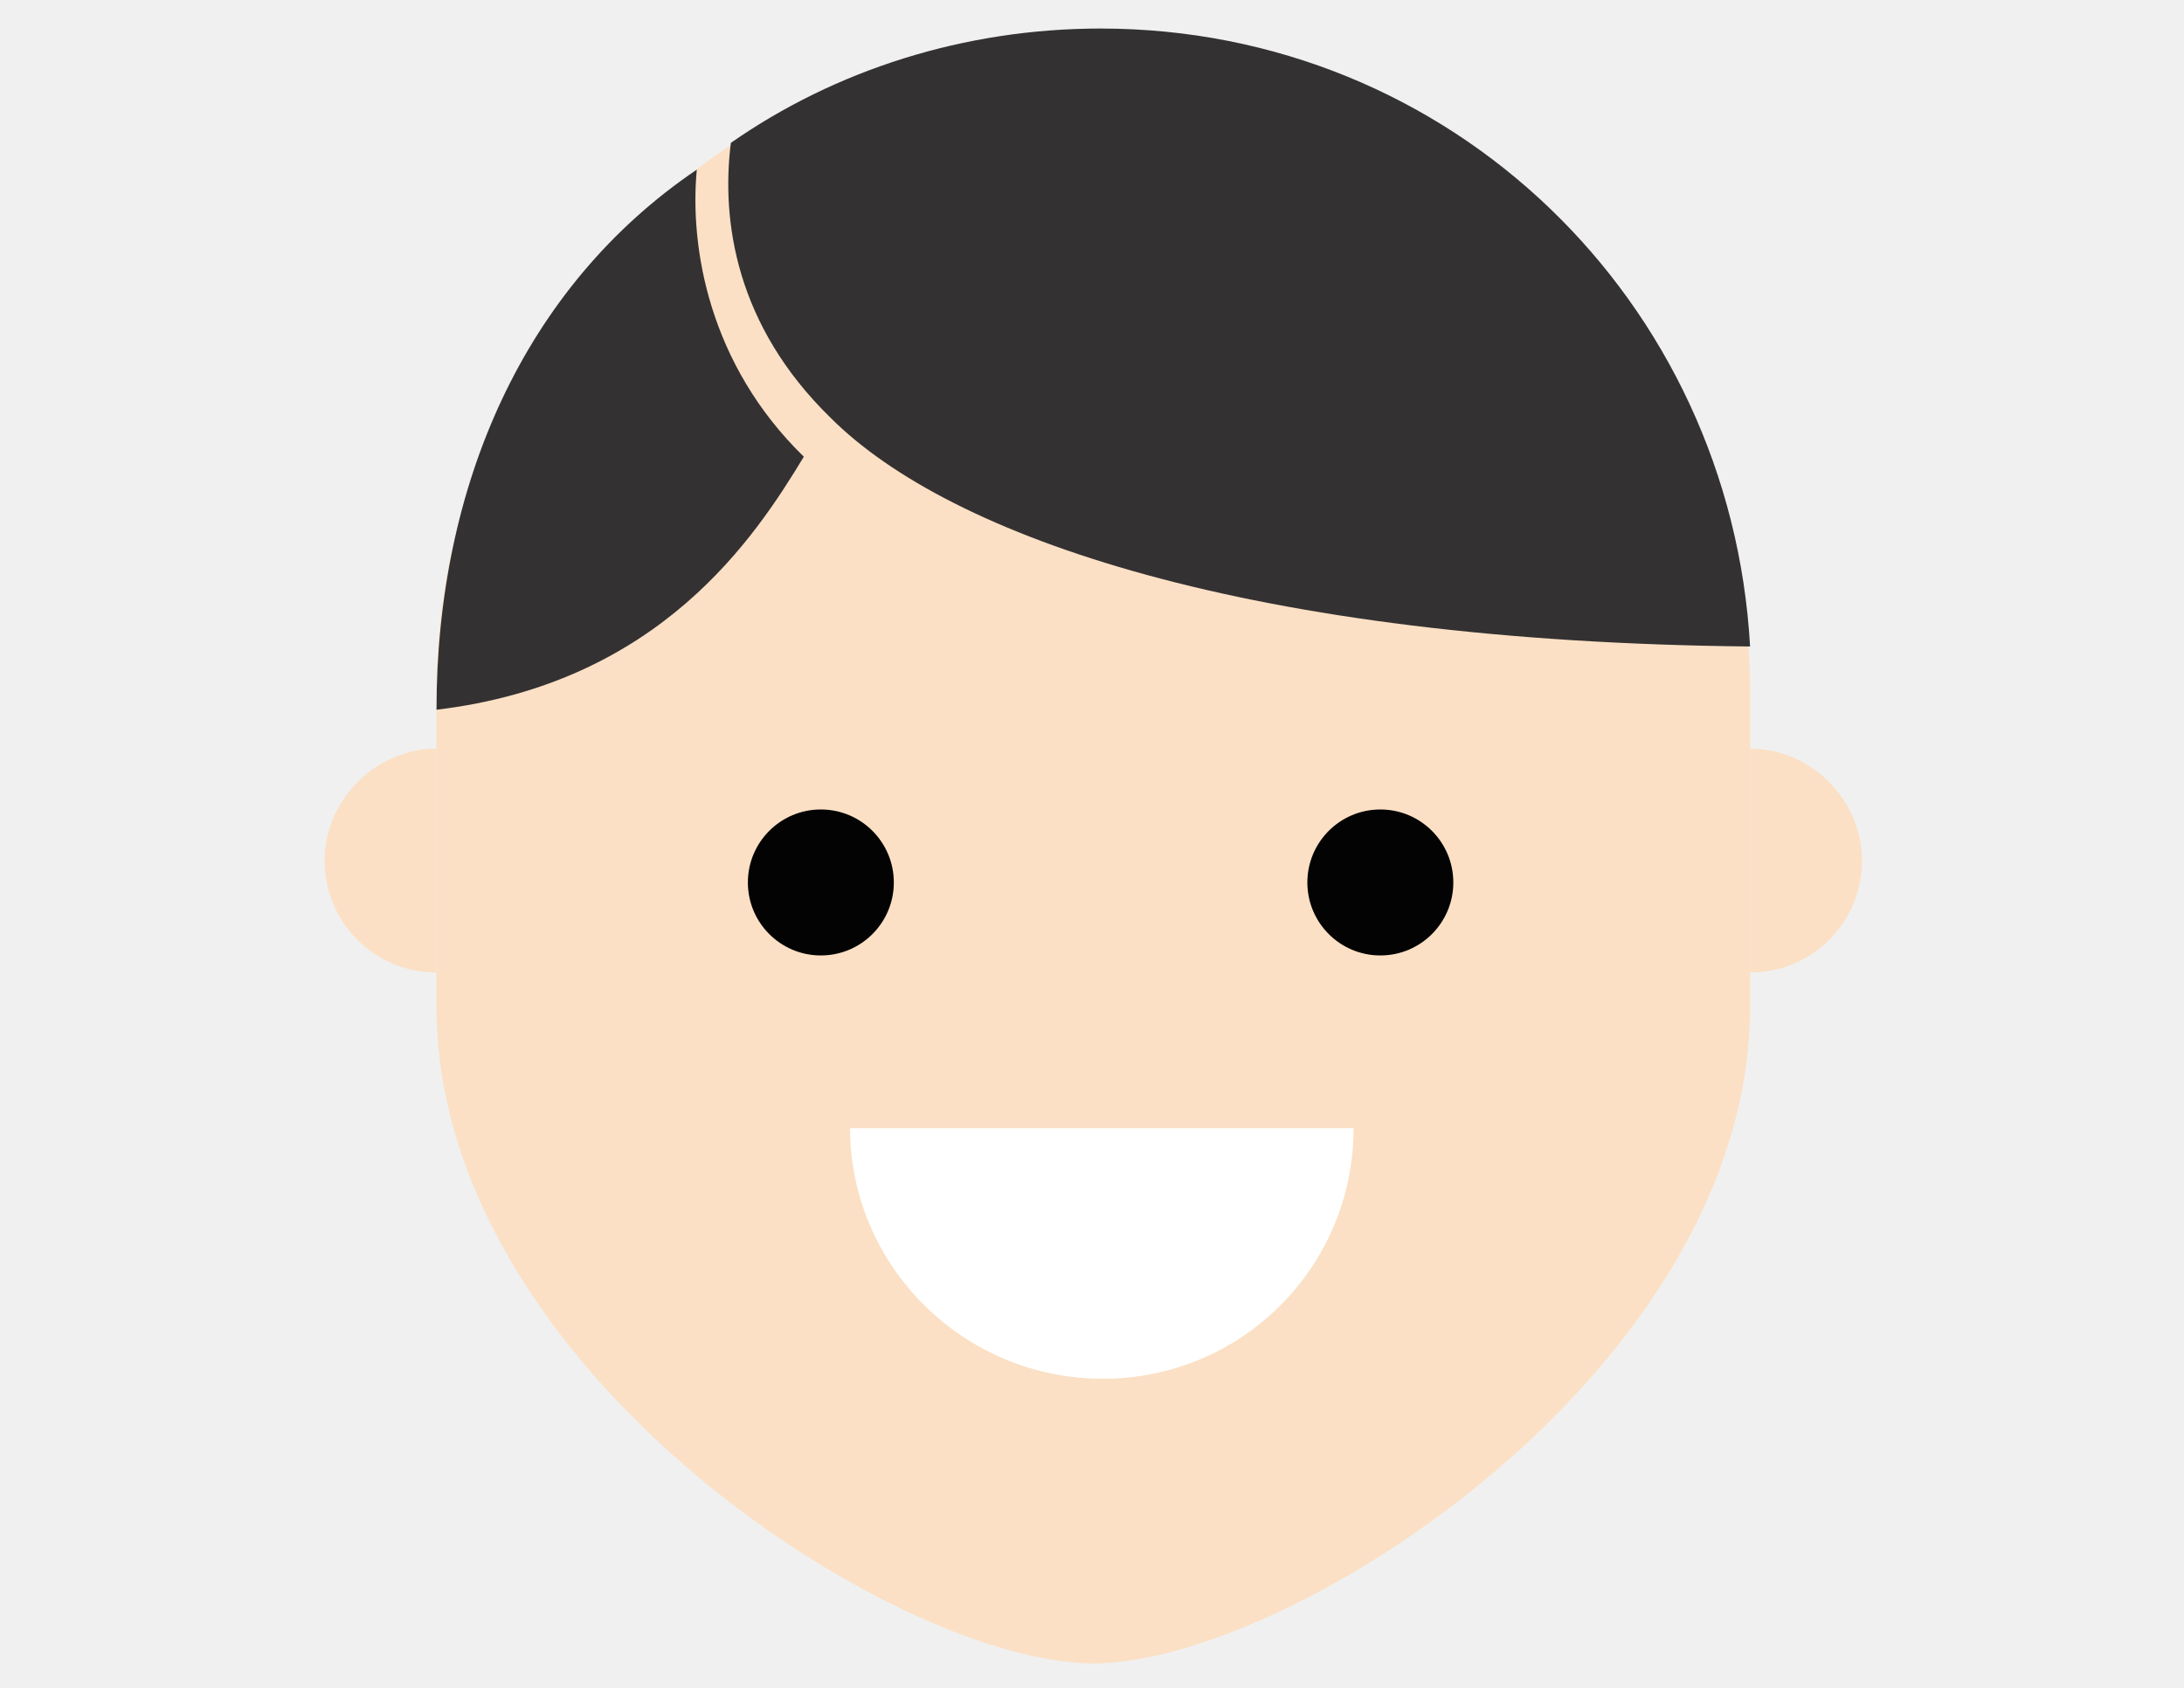
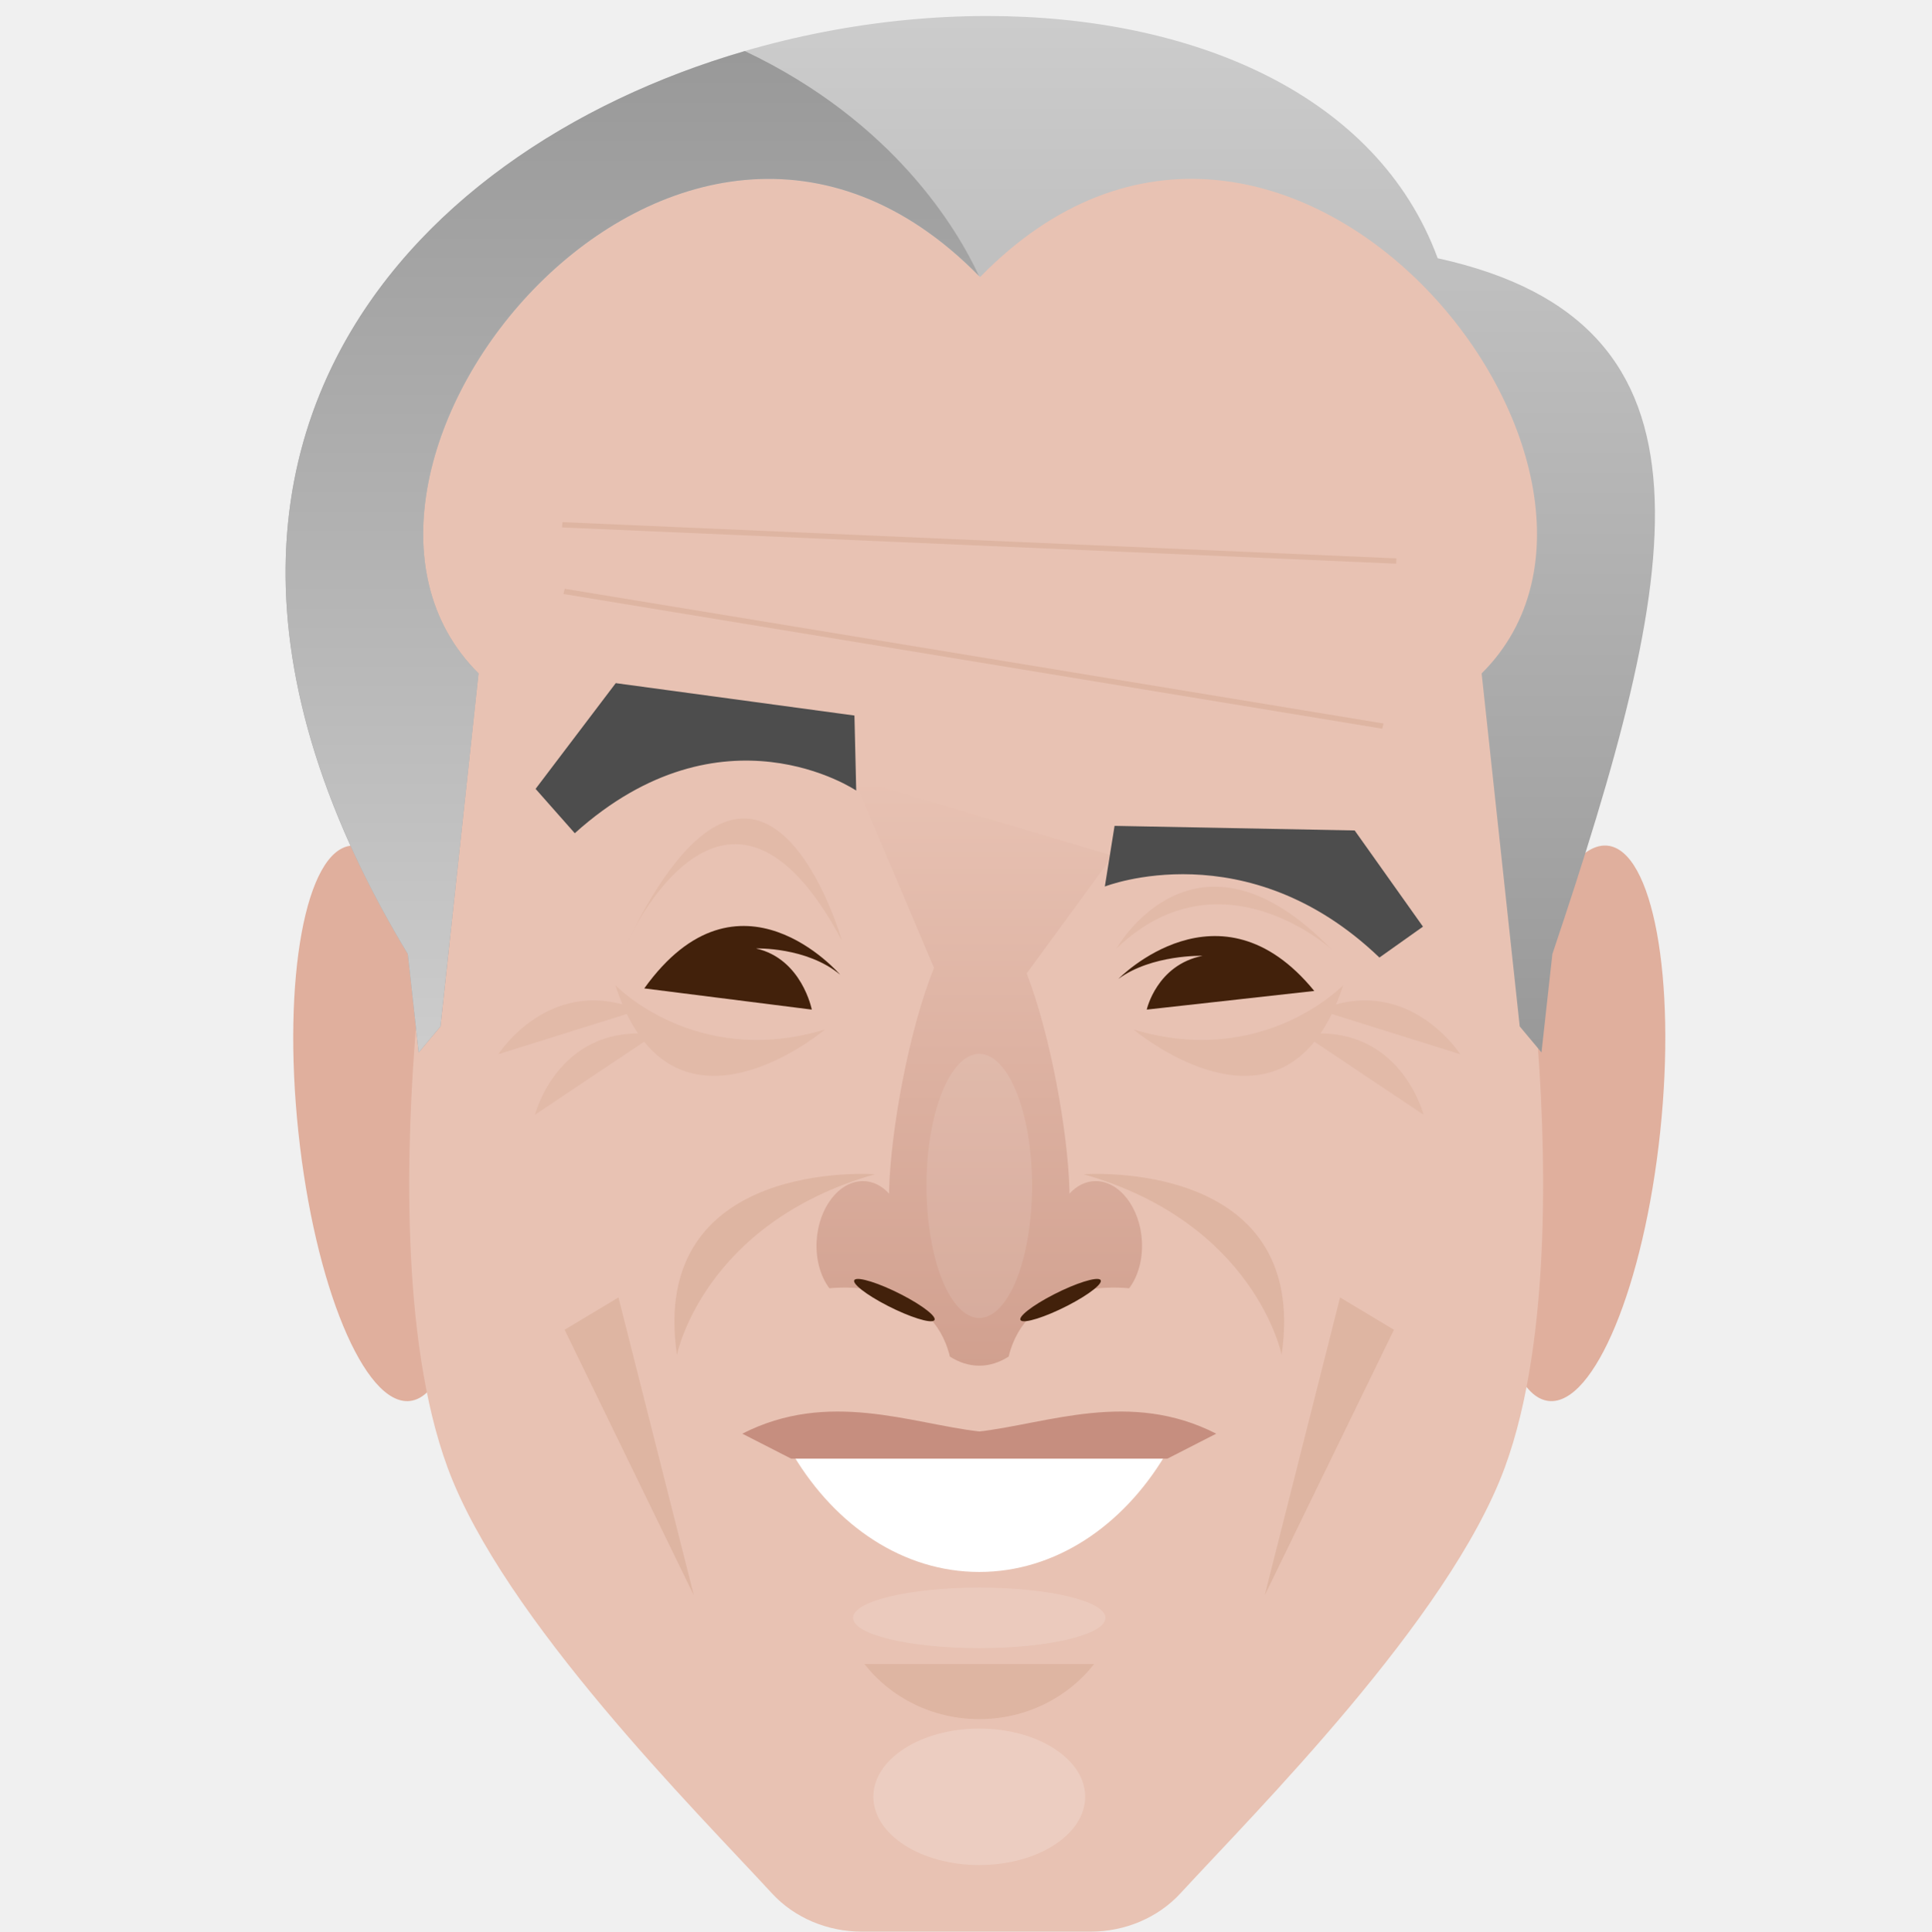
- <svg xmlns="http://www.w3.org/2000/svg" version="1.1" id="Layer_1" x="0px" y="0px" width="792px" height="612px" viewBox="0 0 792 612" enable-background="new 0 0 792 612" xml:space="preserve">
-   <g>
-     <path fill="#FBE0C5" d="M634.646,259.991v91.742v13.231c0,131.438-166.721,238.177-238.174,238.177   S158.296,496.401,158.296,364.964V259.991v-8.82c0-131.439,106.739-238.176,238.176-238.176   c131.436,0,238.174,106.737,238.174,238.176V259.991z" />
-     <path fill="#343132" d="M301.201,151.489c43.225,43.223,151.728,81.157,333.445,82.919   C627.589,109.146,526.146,10.348,399.117,10.348c-49.398,0-96.152,14.996-134.083,41.461   C261.506,80.036,266.799,117.968,301.201,151.489" />
-     <path fill="#343132" d="M291.499,165.603c-34.404-33.521-41.461-75.864-38.814-104.091   c-62.632,42.342-94.388,114.677-94.388,195.833C239.452,247.64,273.855,194.712,291.499,165.603z" />
-     <path fill="#FBE0C5" d="M158.296,352.613c-22.935,0-40.578-18.524-40.578-40.576c0-22.052,18.524-40.58,40.578-40.58" />
-     <path fill="#FBE0C5" d="M634.646,352.613c22.937,0,40.58-18.524,40.58-40.576c0-22.052-18.527-40.58-40.58-40.58V352.613z" />
-     <circle fill="#030303" cx="297.672" cy="319.976" r="26.464" />
-     <circle fill="#030303" cx="500.563" cy="319.976" r="26.464" />
-     <g>
-       <path fill="#FFFFFF" d="M400.001,499.929c50.281,0,90.857-40.576,90.857-90.857H308.258    C308.258,458.472,348.836,499.929,400.001,499.929z" />
-     </g>
+ <svg xmlns="http://www.w3.org/2000/svg" xmlns:xlink="http://www.w3.org/1999/xlink" version="1.1" id="Layer_1" x="0px" y="0px" viewBox="0 0 283.465 283.465" style="enable-background:new 0 0 283.465 283.465;" xml:space="preserve">
+   <defs id="defs303">
+     <defs id="defs5">
+       <rect height="283.465" width="283.465" y="0" id="SVGID_1_" />
+     </defs>
+     <clipPath id="SVGID_2_">
+       <use id="use9" style="overflow:visible;" xlink:href="#SVGID_1_" />
+     </clipPath>
+   </defs>
+   <g clip-path="url(#SVGID_2_)" id="g26" transform="matrix(1.303457,0,0,1.303457,-45.17973,-2.278396)">
+     <defs id="defs28">
+       <rect x="0" height="283.465" width="283.465" y="0" id="SVGID_6_" />
+     </defs>
+     <clipPath id="SVGID_7_">
+       <use height="100%" width="100%" y="0" x="0" id="use32" style="overflow:visible" xlink:href="#SVGID_6_" />
+     </clipPath>
+     <path clip-path="url(#SVGID_7_)" id="path34" d="M 86.726,127.267 C 84.897,110 79.281,96.439 74.181,96.979 c -5.1,0.541 -7.752,14.977 -5.923,32.245 1.828,17.268 7.445,30.828 12.545,30.288 5.1,-0.54 7.752,-14.976 5.923,-32.245" style="fill:#e0af9d" />
+     <path clip-path="url(#SVGID_7_)" id="path36" d="M 203.145,127.267 C 204.974,110 210.59,96.438 215.69,96.978 c 5.101,0.541 7.752,14.977 5.923,32.245 -1.827,17.268 -7.444,30.828 -12.545,30.288 -5.099,-0.539 -7.752,-14.975 -5.923,-32.244" style="fill:#e0af9d" />
+     <path clip-path="url(#SVGID_7_)" id="path38" d="m 211.606,67.753 c 0,-35.775 -29.85,-53.044 -66.671,-53.044 -36.821,0 -66.67,17.269 -66.67,53.044 0,7.751 3.373,48.095 3.283,49.152 -1.128,13.316 -1.881,35.47 3.52,50.123 6.284,17.051 28.133,38.805 36.51,47.918 2.523,2.746 6.231,4.322 10.135,4.322 l 12.524,0 0.698,0 12.525,0 c 3.904,0 7.612,-1.576 10.136,-4.322 8.377,-9.113 30.226,-30.867 36.51,-47.918 5.4,-14.652 4.647,-36.807 3.52,-50.123 -0.061,-0.707 3.98,-41.034 3.98,-49.152" style="fill:#e8c2b3" />
+     <path clip-path="url(#SVGID_7_)" id="path40" d="m 124.018,165.641 c 4.787,7.971 12.374,13.122 20.918,13.122 8.543,0 16.13,-5.151 20.917,-13.122 l -41.835,0 z" style="fill:#ffffff" />
+     <g clip-path="url(#SVGID_7_)" id="g42" style="opacity:0.45">
+       <g id="g44">
+         <defs id="defs46">
+           <rect height="6.208" width="25.874" y="189.125" x="131.999" id="SVGID_8_" />
+         </defs>
+         <clipPath id="SVGID_9_">
+           <use height="100%" width="100%" y="0" x="0" id="use50" style="overflow:visible" xlink:href="#SVGID_8_" />
+         </clipPath>
+         <path clip-path="url(#SVGID_9_)" id="path52" d="m 131.998,189.125 c 2.941,3.767 7.641,6.208 12.937,6.208 5.297,0 9.997,-2.441 12.938,-6.208 l -25.875,0 z" style="fill:#d3a58d" />
+       </g>
+     </g>
+     <g clip-path="url(#SVGID_7_)" id="g54" style="opacity:0.18">
+       <g id="g56">
+         <defs id="defs58">
+           <rect height="15.374" width="23.853" y="196.397" x="133.009" id="SVGID_10_" />
+         </defs>
+         <clipPath id="SVGID_11_">
+           <use height="100%" width="100%" y="0" x="0" id="use62" style="overflow:visible" xlink:href="#SVGID_10_" />
+         </clipPath>
+         <path clip-path="url(#SVGID_11_)" id="path64" d="m 156.862,204.084 c 0,-4.245 -5.34,-7.686 -11.926,-7.686 -6.587,0 -11.927,3.441 -11.927,7.686 0,4.245 5.34,7.688 11.927,7.688 6.586,-0.001 11.926,-3.443 11.926,-7.688" style="fill:#ffffff" />
+       </g>
+     </g>
+     <g clip-path="url(#SVGID_7_)" id="g66" style="opacity:0.45">
+       <g id="g68">
+         <defs id="defs70">
+           <rect height="33.557" width="14.554" y="147.852" x="177.077" id="SVGID_12_" />
+         </defs>
+         <clipPath id="SVGID_13_">
+           <use height="100%" width="100%" y="0" x="0" id="use74" style="overflow:visible" xlink:href="#SVGID_12_" />
+         </clipPath>
+         <polygon clip-path="url(#SVGID_13_)" id="polygon76" points="185.566,147.852 177.076,181.408 191.631,151.491 " style="fill:#d3a58d" />
+       </g>
+     </g>
+     <g clip-path="url(#SVGID_7_)" id="g78" style="opacity:0.45">
+       <g id="g80">
+         <defs id="defs82">
+           <rect height="33.557" width="14.554" y="147.852" x="98.241" id="SVGID_14_" />
+         </defs>
+         <clipPath id="SVGID_15_">
+           <use height="100%" width="100%" y="0" x="0" id="use86" style="overflow:visible" xlink:href="#SVGID_14_" />
+         </clipPath>
+         <polygon clip-path="url(#SVGID_15_)" id="polygon88" points="104.305,147.852 112.795,181.408 98.241,151.491 " style="fill:#d3a58d" />
+       </g>
+     </g>
+     <g clip-path="url(#SVGID_7_)" id="g90" style="opacity:0.45">
+       <g id="g92">
+         <defs id="defs94">
+           <rect height="20.382" width="22.575" y="133.939" x="110.604" id="SVGID_16_" />
+         </defs>
+         <clipPath id="SVGID_17_">
+           <use height="100%" width="100%" y="0" x="0" id="use98" style="overflow:visible" xlink:href="#SVGID_16_" />
+         </clipPath>
+         <path clip-path="url(#SVGID_17_)" id="path100" d="m 133.179,133.979 c 0,0 -25.525,-1.894 -22.291,20.342 0,0 2.941,-14.81 22.291,-20.342" style="fill:#d3a58d" />
+       </g>
+     </g>
+     <g clip-path="url(#SVGID_7_)" id="g102" style="opacity:0.45">
+       <g id="g104">
+         <defs id="defs106">
+           <rect height="20.382" width="22.573" y="133.939" x="156.693" id="SVGID_18_" />
+         </defs>
+         <clipPath id="SVGID_19_">
+           <use height="100%" width="100%" y="0" x="0" id="use110" style="overflow:visible" xlink:href="#SVGID_18_" />
+         </clipPath>
+         <path clip-path="url(#SVGID_19_)" id="path112" d="m 156.693,133.979 c 0,0 25.524,-1.894 22.291,20.342 0,0 -2.941,-14.81 -22.291,-20.342" style="fill:#d3a58d" />
+       </g>
+     </g>
+     <path clip-path="url(#SVGID_7_)" id="path114" d="m 107.211,113.05 18.864,2.387 c 0,0 -1.113,-5.721 -6.286,-6.886 0,0 5.7,-0.194 9.478,2.954 0.001,0 -11.394,-13.314 -22.056,1.545" style="fill:#42210b" />
+     <path clip-path="url(#SVGID_7_)" id="path116" d="m 182.66,113.338 -18.864,2.099 c 0,0 1.113,-5.031 6.286,-6.056 0,0 -5.7,-0.17 -9.478,2.599 0,-0.001 11.394,-11.71 22.056,1.358" style="fill:#42210b" />
+     <g clip-path="url(#SVGID_7_)" id="g118" style="opacity:0.28">
+       <g id="g120">
+         <defs id="defs122">
+           <rect height="13.964" width="24.2" y="93.915" x="105.275" id="SVGID_20_" />
+         </defs>
+         <clipPath id="SVGID_21_">
+           <use height="100%" width="100%" y="0" x="0" id="use126" style="overflow:visible" xlink:href="#SVGID_20_" />
+         </clipPath>
+         <path clip-path="url(#SVGID_21_)" id="path128" d="m 129.475,107.687 c 0,0 -8.835,-31.114 -24.2,0.192 0,-0.001 11.14,-24.776 24.2,-0.192" style="fill:#d3a58d" />
+       </g>
+     </g>
+     <g clip-path="url(#SVGID_7_)" id="g130" style="opacity:0.28">
+       <g id="g132">
+         <defs id="defs134">
+           <rect height="7.044" width="24.198" y="101.598" x="160.397" id="SVGID_22_" />
+         </defs>
+         <clipPath id="SVGID_23_">
+           <use height="100%" width="100%" y="0" x="0" id="use138" style="overflow:visible" xlink:href="#SVGID_22_" />
+         </clipPath>
+         <path clip-path="url(#SVGID_23_)" id="path140" d="m 160.396,108.545 c 0,0 8.835,-15.696 24.2,0.097 0.001,0 -12.484,-11.317 -24.2,-0.097" style="fill:#d3a58d" />
+       </g>
+     </g>
+   </g>
+   <g clip-path="url(#SVGID_2_)" id="g142" transform="matrix(1.303457,0,0,1.303457,-45.17973,-2.278396)">
+     <defs id="defs144">
+       <path d="m 139.842,110.749 c -2.857,7.03 -4.867,18.327 -5.056,24.93 -0.005,0.162 -0.006,0.323 -0.007,0.485 -0.801,-0.887 -1.822,-1.414 -2.949,-1.414 -2.687,0 -5.018,3.01 -5.211,6.795 -0.105,2.081 0.457,3.968 1.437,5.269 2.425,-0.219 11.576,-0.499 13.572,7.695 1.037,0.664 2.15,1.025 3.308,1.025 1.158,0 2.271,-0.361 3.309,-1.025 1.995,-8.194 11.146,-7.914 13.571,-7.695 0.98,-1.301 1.543,-3.188 1.437,-5.269 -0.192,-3.785 -2.523,-6.795 -5.21,-6.795 -1.128,0 -2.148,0.527 -2.949,1.414 -0.002,-0.162 -0.002,-0.323 -0.007,-0.485 -0.183,-6.414 -2.086,-17.258 -4.812,-24.317 l 9.697,-13.254 -29.152,-8.667 9.022,21.308 z" id="SVGID_24_" />
+     </defs>
+     <clipPath id="SVGID_25_">
+       <use height="100%" width="100%" y="0" x="0" id="use148" style="overflow:visible" xlink:href="#SVGID_24_" />
+     </clipPath>
+     <linearGradient gradientTransform="matrix(0,-66.0927,-66.0927,0,18879.939,155.5921)" y2="283.466" x2="1.001" y1="283.466" x1="0.001" gradientUnits="userSpaceOnUse" id="SVGID_26_">
+       <stop id="stop151" style="stop-color:#D1A08F" offset="0" />
+       <stop id="stop153" style="stop-color:#E8C2B3" offset="1" />
+     </linearGradient>
+     <rect clip-path="url(#SVGID_25_)" id="rect155" height="66.093" width="36.844" style="fill:url(#SVGID_26_)" y="89.441" x="126.514" />
+   </g>
+   <g clip-path="url(#SVGID_2_)" id="g157" transform="matrix(1.303457,0,0,1.303457,-45.17973,-2.278396)">
+     <defs id="defs159">
+       <rect x="0" height="283.465" width="283.465" y="0" id="SVGID_27_" />
+     </defs>
+     <clipPath id="SVGID_28_">
+       <use height="100%" width="100%" y="0" x="0" id="use163" style="overflow:visible" xlink:href="#SVGID_27_" />
+     </clipPath>
+     <g clip-path="url(#SVGID_28_)" id="g165" style="opacity:0.12">
+       <g id="g167">
+         <defs id="defs169">
+           <rect height="10.327" width="35.515" y="145.207" x="127.178" id="SVGID_29_" />
+         </defs>
+         <clipPath id="SVGID_30_">
+           <use height="100%" width="100%" y="0" x="0" id="use173" style="overflow:visible" xlink:href="#SVGID_29_" />
+         </clipPath>
+         <path clip-path="url(#SVGID_30_)" id="path175" d="m 127.178,145.207 c 0.232,0.598 0.527,1.142 0.878,1.608 2.425,-0.221 11.576,-0.5 13.57,7.694 1.038,0.662 2.15,1.024 3.309,1.024 1.159,0 2.271,-0.362 3.309,-1.024 1.995,-8.194 11.146,-7.915 13.57,-7.694 0.352,-0.467 0.646,-1.011 0.879,-1.608 l -35.515,0 z" style="fill:#d3a58d" />
+       </g>
+     </g>
+     <g clip-path="url(#SVGID_28_)" id="g177" style="opacity:0.1">
+       <g id="g179">
+         <defs id="defs181">
+           <rect height="29.741" width="11.888" y="120.423" x="138.992" id="SVGID_31_" />
+         </defs>
+         <clipPath id="SVGID_32_">
+           <use height="100%" width="100%" y="0" x="0" id="use185" style="overflow:visible" xlink:href="#SVGID_31_" />
+         </clipPath>
+         <path clip-path="url(#SVGID_32_)" id="path187" d="m 150.88,135.293 c 0,-8.213 -2.661,-14.87 -5.944,-14.87 -3.282,0 -5.944,6.657 -5.944,14.87 0,8.213 2.662,14.87 5.944,14.87 3.283,0 5.944,-6.656 5.944,-14.87" style="fill:#ffffff" />
+       </g>
+     </g>
+     <path clip-path="url(#SVGID_28_)" id="path189" d="m 149.616,150.444 c -0.417,-0.354 1.249,-1.67 3.72,-2.936 2.473,-1.268 4.814,-2.007 5.23,-1.651 0.416,0.354 -1.249,1.67 -3.722,2.936 -2.47,1.268 -4.812,2.007 -5.228,1.651 m -9.764,0 c 0.417,-0.354 -1.249,-1.67 -3.72,-2.936 -2.472,-1.268 -4.813,-2.007 -5.23,-1.651 -0.417,0.354 1.249,1.67 3.72,2.936 2.472,1.268 4.813,2.007 5.23,1.651" style="fill:#42210b" />
+     <g clip-path="url(#SVGID_28_)" id="g191" style="opacity:0.28">
+       <g id="g193">
+         <defs id="defs195">
+           <rect height="14.597" width="36.795" y="112.68" x="90.775" id="SVGID_33_" />
+         </defs>
+         <clipPath id="SVGID_34_">
+           <use height="100%" width="100%" y="0" x="0" id="use199" style="overflow:visible" xlink:href="#SVGID_33_" />
+         </clipPath>
+         <path clip-path="url(#SVGID_34_)" id="path201" d="m 103.946,112.68 c 0.252,0.777 0.522,1.495 0.806,2.168 -8.869,-2.394 -13.977,5.615 -13.977,5.615 l 14.466,-4.53 c 0.395,0.81 0.816,1.532 1.257,2.18 -9.302,0.082 -11.592,9.164 -11.592,9.164 l 12.288,-8.221 c 7.614,9.394 20.375,-1.382 20.375,-1.382 -14.596,4.417 -23.623,-4.994 -23.623,-4.994" style="fill:#d3a58d" />
+       </g>
+     </g>
+     <g clip-path="url(#SVGID_28_)" id="g203" style="opacity:0.28">
+       <g id="g205">
+         <defs id="defs207">
+           <rect height="14.597" width="36.795" y="112.68" x="162.302" id="SVGID_35_" />
+         </defs>
+         <clipPath id="SVGID_36_">
+           <use height="100%" width="100%" y="0" x="0" id="use211" style="overflow:visible" xlink:href="#SVGID_35_" />
+         </clipPath>
+         <path clip-path="url(#SVGID_36_)" id="path213" d="m 183.373,118.113 c 0.441,-0.648 0.862,-1.369 1.257,-2.179 l 14.467,4.53 c 0,0 -5.108,-8.009 -13.978,-5.616 0.284,-0.673 0.555,-1.39 0.806,-2.168 0,0 -9.026,9.411 -23.623,4.994 0,0 12.763,10.776 20.375,1.383 l 12.288,8.22 c 0,0 -2.29,-9.082 -11.592,-9.164" style="fill:#d3a58d" />
+       </g>
+     </g>
+     <path clip-path="url(#SVGID_28_)" id="path215" d="m 144.936,162.945 c -7.714,-0.893 -16.984,-4.712 -26.683,0.248 l 5.502,2.813 18.155,0 6.052,0 18.155,0 5.502,-2.813 c -9.699,-4.96 -18.97,-1.14 -26.683,-0.248" style="fill:#c68e7f" />
+     <g clip-path="url(#SVGID_28_)" id="g217" style="opacity:0.13">
+       <g id="g219">
+         <defs id="defs221">
+           <rect height="6.825" width="28.425" y="180.521" x="130.723" id="SVGID_37_" />
+         </defs>
+         <clipPath id="SVGID_38_">
+           <use height="100%" width="100%" y="0" x="0" id="use225" style="overflow:visible" xlink:href="#SVGID_37_" />
+         </clipPath>
+         <path clip-path="url(#SVGID_38_)" id="path227" d="m 159.148,183.934 c 0,-1.885 -6.363,-3.412 -14.212,-3.412 -7.85,0 -14.213,1.527 -14.213,3.412 0,1.884 6.363,3.412 14.213,3.412 7.849,0.001 14.212,-1.528 14.212,-3.412" style="fill:#ffffff" />
+       </g>
+     </g>
+     <path clip-path="url(#SVGID_28_)" id="path229" d="m 131.079,90.774 c 0,0 -15.045,-10.179 -31.694,4.802 l -4.413,-4.994 9.027,-11.908 26.879,3.649 0.201,8.451 z" style="fill:#4d4d4d" />
+     <path clip-path="url(#SVGID_28_)" id="path231" d="m 159.076,101.577 c 0,0 15.996,-6.311 30.919,7.998 l 4.905,-3.48 -7.689,-10.829 -27.04,-0.519 -1.095,6.83 z" style="fill:#4d4d4d" />
+     <g clip-path="url(#SVGID_28_)" id="g233" style="opacity:0.45">
+       <g id="g235">
+         <defs id="defs237">
+           <rect height="15.759" width="92.351" y="68.047" x="98.109" id="SVGID_39_" />
+         </defs>
+         <clipPath id="SVGID_40_">
+           <use height="100%" width="100%" y="0" x="0" id="use241" style="overflow:visible" xlink:href="#SVGID_39_" />
+         </clipPath>
+         <polygon clip-path="url(#SVGID_40_)" id="polygon243" points="98.109,68.634 98.254,68.046 190.46,83.218 190.315,83.806 " style="fill:#d3a58d" />
+       </g>
+     </g>
+     <g clip-path="url(#SVGID_28_)" id="g245" style="opacity:0.45">
+       <g id="g247">
+         <defs id="defs249">
+           <rect height="4.678" width="93.964" y="60.545" x="97.954" id="SVGID_41_" />
+         </defs>
+         <clipPath id="SVGID_42_">
+           <use height="100%" width="100%" y="0" x="0" id="use253" style="overflow:visible" xlink:href="#SVGID_41_" />
+         </clipPath>
+         <polygon clip-path="url(#SVGID_42_)" id="polygon255" points="97.954,61.143 97.993,60.545 191.918,64.625 191.88,65.223 " style="fill:#d3a58d" />
+       </g>
+     </g>
+   </g>
+   <g clip-path="url(#SVGID_2_)" id="g257" transform="matrix(1.303457,0,0,1.303457,-45.17973,-2.278396)">
+     <defs id="defs259">
+       <path d="m 80.582,109.185 1.226,11.079 2.451,-2.933 4.289,-39.75 C 65.57,54.774 111.02,-1.918 145.028,32.945 c 34.007,-34.863 79.457,21.829 56.479,44.636 l 4.29,39.75 2.45,2.933 1.226,-11.079 C 223.856,66.388 229.953,38.157 196.557,30.827 189.754,12.316 168.887,3.553 145.832,3.55 97.671,3.544 39.919,41.762 80.582,109.185" id="SVGID_43_" />
+     </defs>
+     <clipPath id="SVGID_44_">
+       <use height="100%" width="100%" y="0" x="0" id="use263" style="overflow:visible" xlink:href="#SVGID_43_" />
+     </clipPath>
+     <linearGradient gradientTransform="matrix(0,-116.7133,-116.7133,0,33227.957,120.2105)" y2="283.541" x2="0.999" y1="283.541" x1="-0" gradientUnits="userSpaceOnUse" id="SVGID_45_">
+       <stop id="stop266" style="stop-color:#999999" offset="0" />
+       <stop id="stop268" style="stop-color:#CCCCCC" offset="1" />
+     </linearGradient>
+     <rect clip-path="url(#SVGID_44_)" id="rect270" height="122.182" width="190.034" style="fill:url(#SVGID_45_)" y="-1.918" x="39.919" />
+   </g>
+   <g clip-path="url(#SVGID_2_)" id="g272" transform="matrix(1.303457,0,0,1.303457,-45.17973,-2.278396)">
+     <defs id="defs274">
+       <path d="m 80.582,109.185 1.226,11.079 2.451,-2.933 4.289,-39.75 C 65.596,54.8 110.914,-1.782 144.909,32.828 142.537,27.703 135.387,15.486 118.533,7.499 79.526,18.858 47.521,54.366 80.582,109.185" id="SVGID_46_" />
+     </defs>
+     <clipPath id="SVGID_47_">
+       <use height="100%" width="100%" y="0" x="0" id="use278" style="overflow:visible" xlink:href="#SVGID_46_" />
+     </clipPath>
+     <linearGradient gradientTransform="matrix(0,112.7645,112.7645,0,-31858.922,7.5234)" y2="283.379" x2="1" y1="283.379" x1="-1.970007e-05" gradientUnits="userSpaceOnUse" id="SVGID_48_">
+       <stop id="stop281" style="stop-color:#999999" offset="0" />
+       <stop id="stop283" style="stop-color:#CCCCCC" offset="1" />
+     </linearGradient>
+     <rect clip-path="url(#SVGID_47_)" id="rect285" height="122.046" width="97.388" style="fill:url(#SVGID_48_)" y="-1.782" x="47.521" />
  </g>
</svg>
